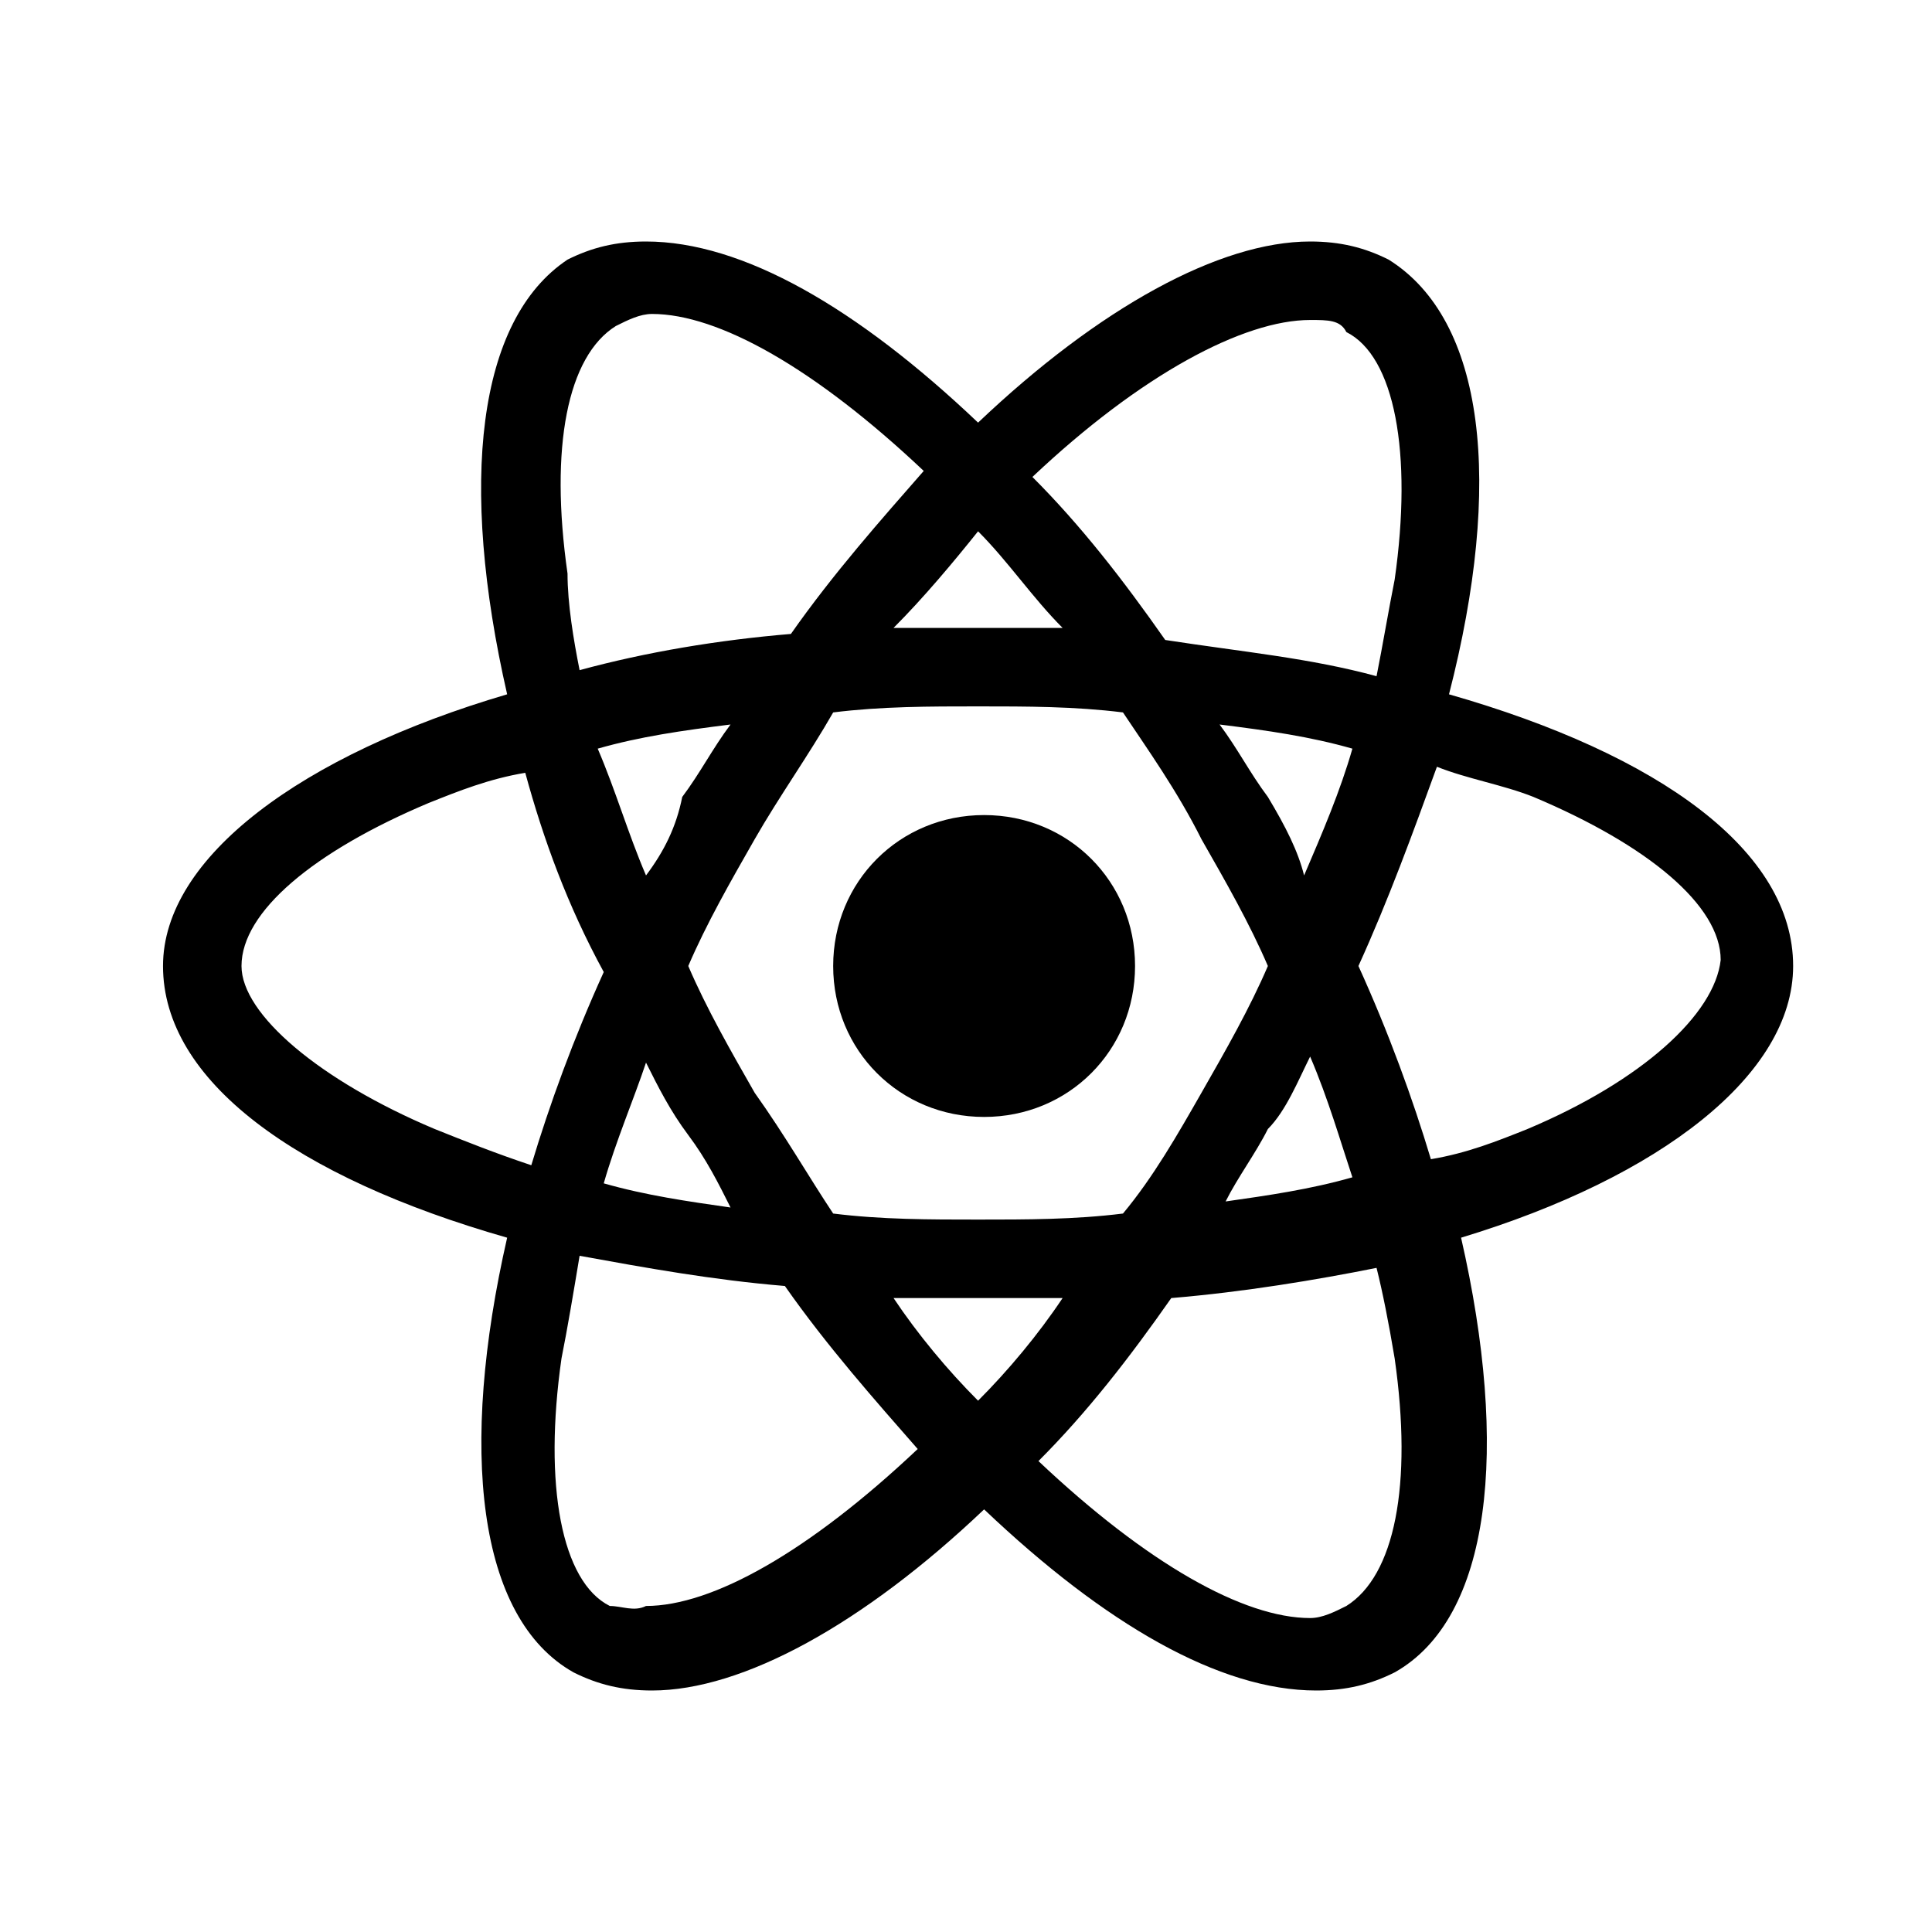
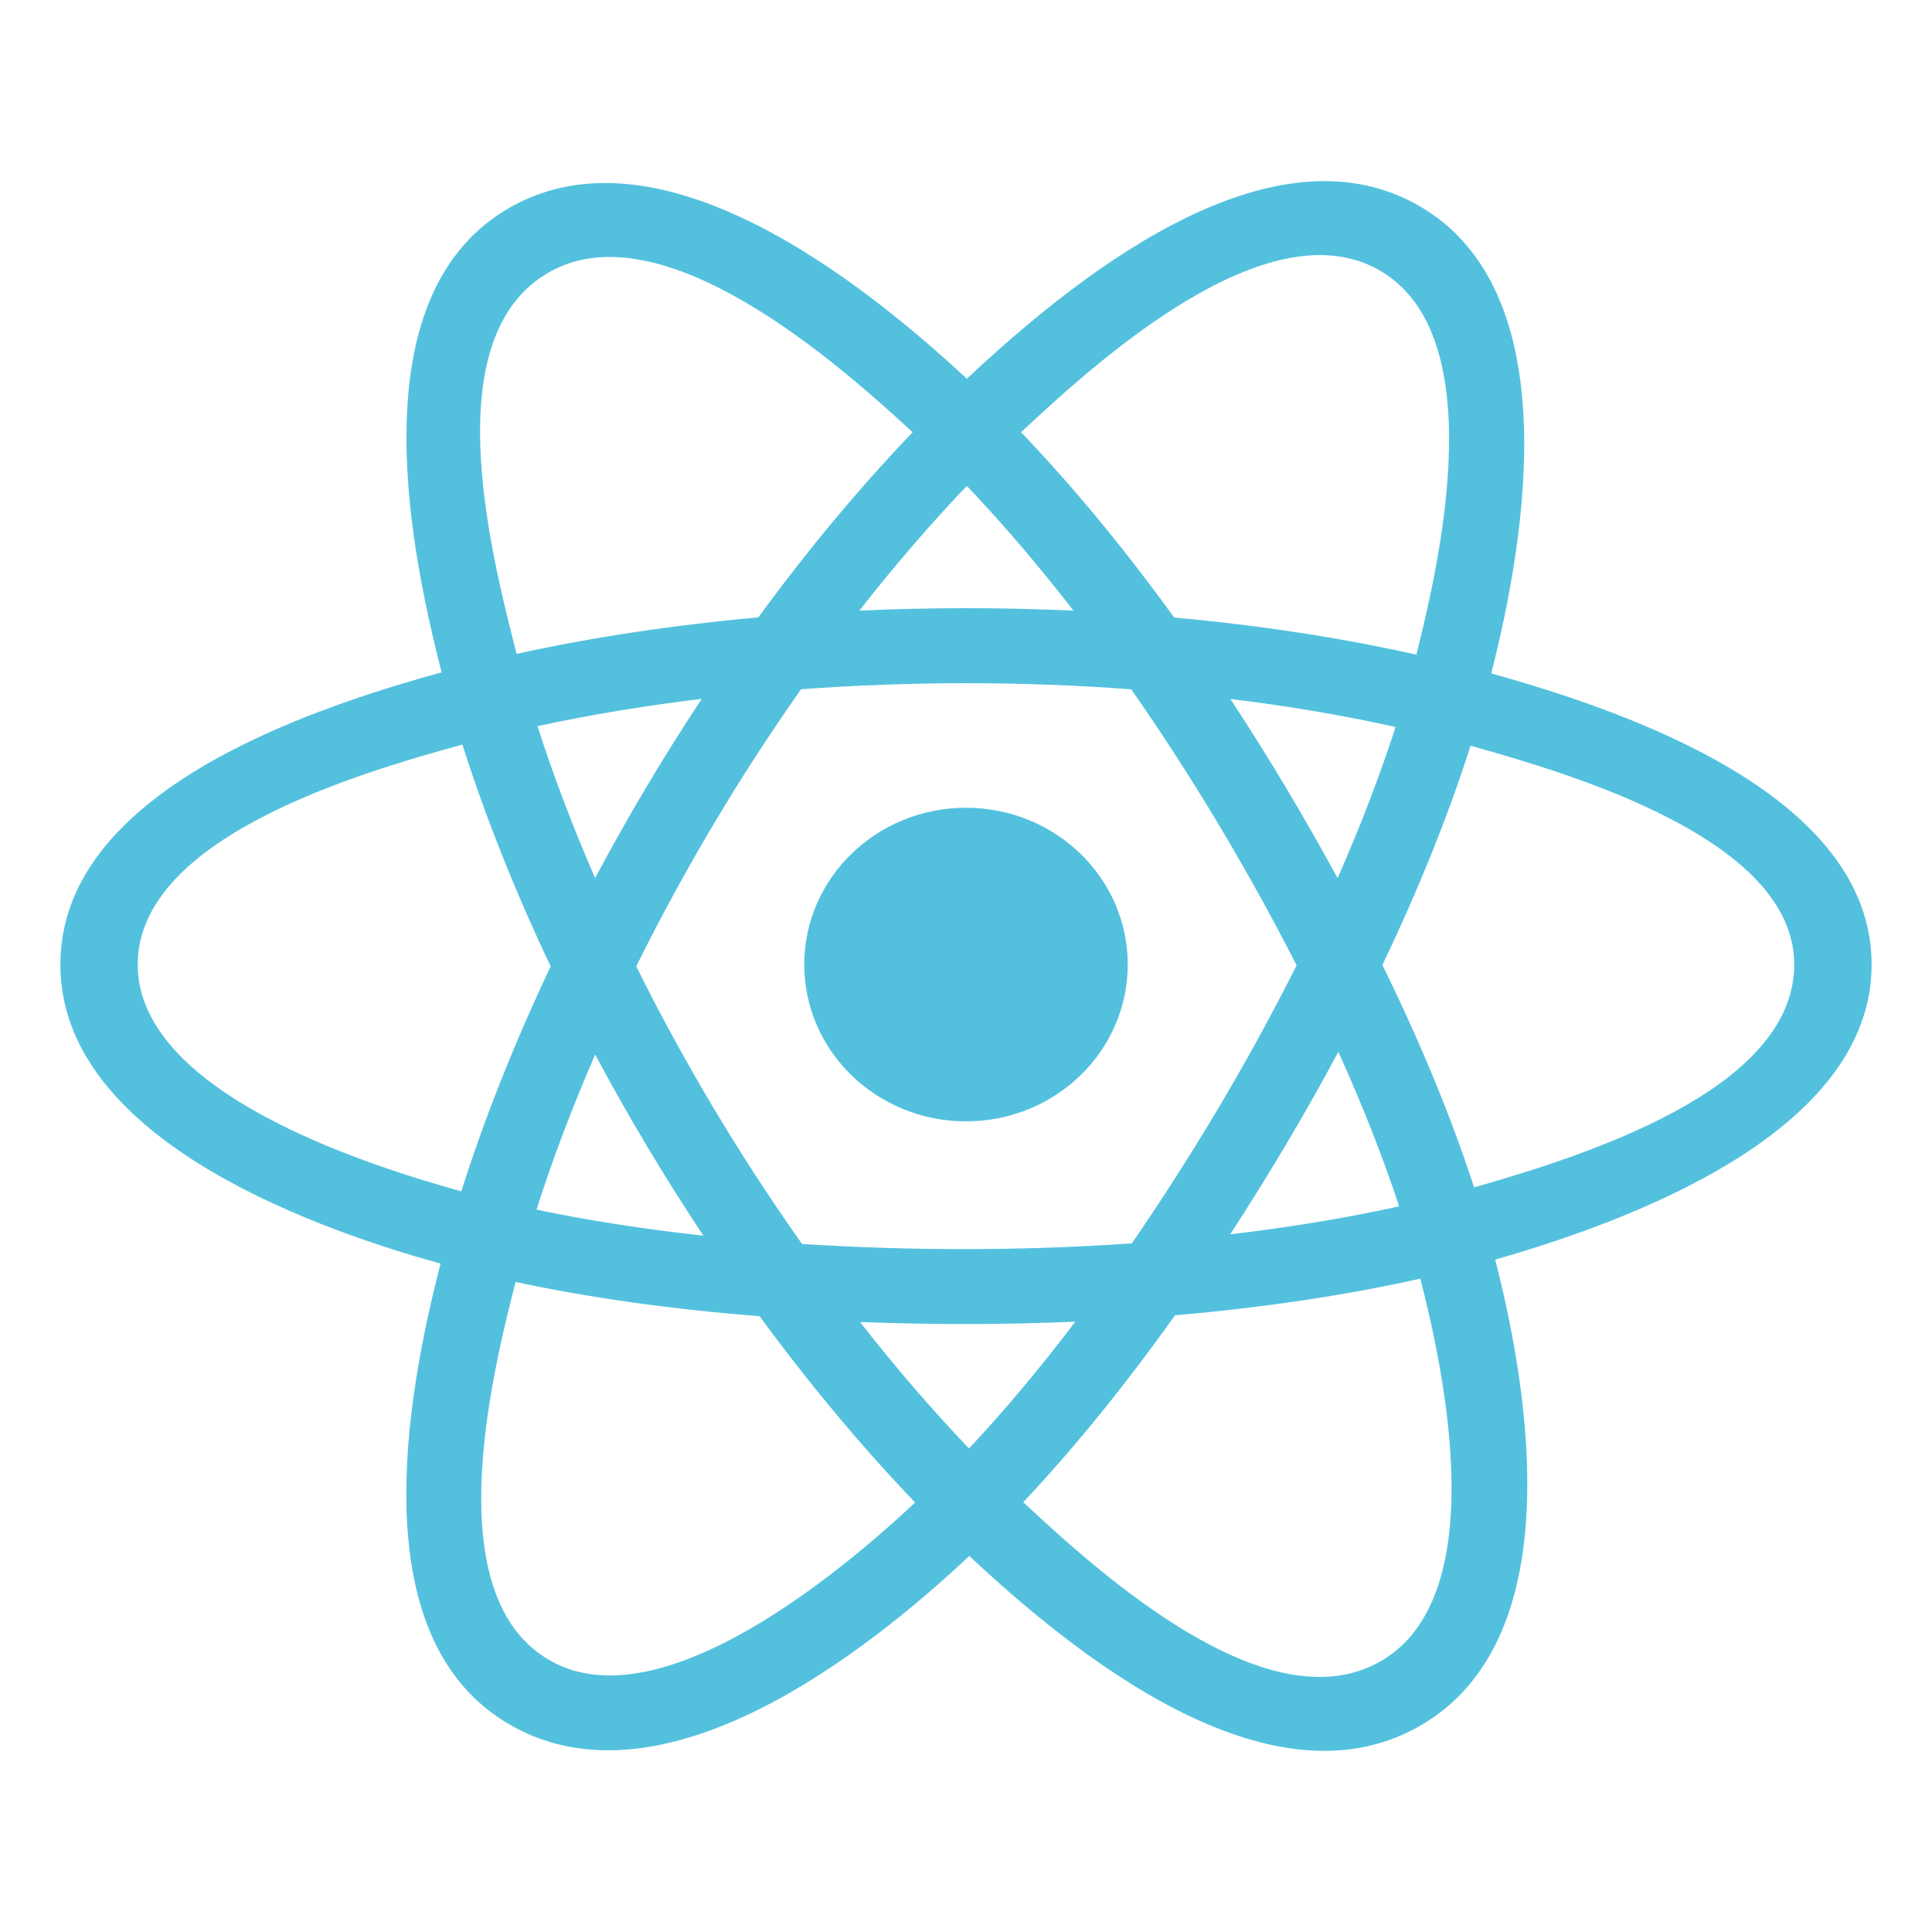
- <svg xmlns="http://www.w3.org/2000/svg" fill="#000000" width="800px" height="800px" viewBox="0 0 32 32" id="Camada_1" version="1.1" xml:space="preserve">
-   <g>
-     <path d="M29.7,16c0-1.9-2.2-3.5-5.7-4.5C24.9,8,24.6,5.3,23,4.3C22.6,4.1,22.2,4,21.7,4c-1.5,0-3.5,1.1-5.5,3c-2-1.9-3.9-3-5.5-3   c-0.5,0-0.9,0.1-1.3,0.3C7.9,5.3,7.6,8,8.4,11.5c-3.4,1-5.7,2.7-5.7,4.5c0,1.9,2.2,3.5,5.7,4.5c-0.8,3.5-0.5,6.3,1.1,7.2   c0.4,0.2,0.8,0.3,1.3,0.3c1.5,0,3.5-1.1,5.5-3c2,1.9,3.9,3,5.5,3c0.5,0,0.9-0.1,1.3-0.3c1.6-0.9,1.9-3.7,1.1-7.2   C27.5,19.5,29.7,17.8,29.7,16z M21.7,5.3c0.3,0,0.5,0,0.6,0.2c0.8,0.4,1.1,2,0.8,4.1c-0.1,0.5-0.2,1.1-0.3,1.6   c-1.1-0.3-2.2-0.4-3.5-0.6c-0.7-1-1.4-1.9-2.2-2.7C18.9,6.2,20.6,5.3,21.7,5.3z M19.9,18.1c-0.4,0.7-0.8,1.4-1.3,2   c-0.8,0.1-1.6,0.1-2.4,0.1c-0.8,0-1.6,0-2.4-0.1c-0.4-0.6-0.8-1.3-1.3-2c-0.4-0.7-0.8-1.4-1.1-2.1c0.3-0.7,0.7-1.4,1.1-2.1   c0.4-0.7,0.9-1.4,1.3-2.1c0.8-0.1,1.6-0.1,2.4-0.1c0.8,0,1.6,0,2.4,0.1c0.4,0.6,0.9,1.3,1.3,2.1c0.4,0.7,0.8,1.4,1.1,2.1   C20.7,16.7,20.3,17.4,19.9,18.1z M21.7,17.5c0.3,0.7,0.5,1.4,0.7,2c-0.7,0.2-1.4,0.3-2.1,0.4c0.2-0.4,0.5-0.8,0.7-1.2   C21.3,18.4,21.5,17.9,21.7,17.5L21.7,17.5z M16.2,23.2c-0.5-0.5-1-1.1-1.4-1.7c0.5,0,1,0,1.4,0c0.5,0,1,0,1.4,0   C17.2,22.1,16.7,22.7,16.2,23.2z M12.1,20c-0.7-0.1-1.4-0.2-2.1-0.4c0.2-0.7,0.5-1.4,0.7-2c0.2,0.4,0.4,0.8,0.7,1.2   C11.7,19.2,11.9,19.6,12.1,20L12.1,20z M10.7,14.5c-0.3-0.7-0.5-1.4-0.8-2.1c0.7-0.2,1.4-0.3,2.2-0.4c-0.3,0.4-0.5,0.8-0.8,1.2   C11.2,13.7,11,14.1,10.7,14.5z M16.2,8.8c0.5,0.5,0.9,1.1,1.4,1.6c-0.5,0-0.9,0-1.4,0c-0.5,0-0.9,0-1.4,0   C15.3,9.9,15.8,9.3,16.2,8.8z M21,13.2c-0.3-0.4-0.5-0.8-0.8-1.2c0.8,0.1,1.5,0.2,2.2,0.4c-0.2,0.7-0.5,1.4-0.8,2.1   C21.5,14.1,21.3,13.7,21,13.2z M9.4,9.5c-0.3-2.1,0-3.6,0.8-4.1c0.2-0.1,0.4-0.2,0.6-0.2c1.1,0,2.7,0.9,4.5,2.6   c-0.7,0.8-1.5,1.7-2.2,2.7c-1.2,0.1-2.4,0.3-3.5,0.6C9.5,10.6,9.4,10,9.4,9.5z M7.2,18.7C5.3,17.9,4,16.8,4,16   c0-0.9,1.2-1.9,3.1-2.7c0.5-0.2,1-0.4,1.6-0.5c0.3,1.1,0.7,2.2,1.3,3.3c-0.5,1.1-0.9,2.2-1.2,3.2C8.2,19.1,7.7,18.9,7.2,18.7   L7.2,18.7z M10.1,26.6c-0.8-0.4-1.1-2-0.8-4.1c0.1-0.5,0.2-1.1,0.3-1.7c1.1,0.2,2.2,0.4,3.4,0.5c0.7,1,1.5,1.9,2.2,2.7   c-1.8,1.7-3.4,2.6-4.5,2.6C10.5,26.7,10.3,26.6,10.1,26.6L10.1,26.6z M23.1,22.5c0.3,2.1,0,3.6-0.8,4.1c-0.2,0.1-0.4,0.2-0.6,0.2   c-1.1,0-2.7-0.9-4.5-2.6c0.8-0.8,1.5-1.7,2.2-2.7c1.2-0.1,2.4-0.3,3.4-0.5C22.9,21.4,23,21.9,23.1,22.5L23.1,22.5z M25.3,18.7   c-0.5,0.2-1,0.4-1.6,0.5c-0.3-1-0.7-2.1-1.2-3.2c0.5-1.1,0.9-2.2,1.3-3.3c0.5,0.2,1.1,0.3,1.6,0.5c1.9,0.8,3.1,1.8,3.1,2.7   C28.4,16.8,27.2,17.9,25.3,18.7L25.3,18.7z" />
-     <path d="M16.3,18.5c1.4,0,2.5-1.1,2.5-2.5s-1.1-2.5-2.5-2.5s-2.5,1.1-2.5,2.5S14.9,18.5,16.3,18.5z" />
-   </g>
+ <svg xmlns="http://www.w3.org/2000/svg" width="800px" height="800px" viewBox="0 0 32 32" fill="none">
+   <path d="M18.679 15.976C18.679 14.541 17.48 13.379 16 13.379C14.521 13.379 13.321 14.541 13.321 15.976C13.321 17.41 14.521 18.573 16 18.573C17.48 18.573 18.679 17.41 18.679 15.976Z" fill="#53C1DE" />
+   <path fill-rule="evenodd" clip-rule="evenodd" d="M24.7 11.154C25.266 8.925 25.977 4.791 23.47 3.39C20.975 1.995 17.728 4.668 16.014 6.273C14.304 4.684 10.966 2.022 8.462 3.428C5.968 4.828 6.737 8.893 7.315 11.136C4.988 11.776 1 13.156 1 15.976C1 18.787 4.984 20.289 7.297 20.929C6.717 23.184 5.986 27.191 8.483 28.588C10.997 29.993 14.325 27.395 16.055 25.772C17.781 27.386 20.997 30.002 23.492 28.601C25.996 27.196 25.344 23.118 24.765 20.863C27.007 20.221 31 18.752 31 15.976C31 13.184 26.99 11.792 24.7 11.154ZM24.416 19.667C24.037 18.502 23.524 17.262 22.897 15.982C23.495 14.732 23.988 13.509 24.357 12.351C26.036 12.823 29.718 13.901 29.718 15.976C29.718 18.07 26.185 19.159 24.416 19.667ZM22.85 27.526C20.988 28.571 18.222 26.07 16.948 24.881C17.793 23.984 18.638 22.942 19.462 21.785C20.913 21.66 22.283 21.456 23.526 21.178C23.933 22.773 24.72 26.476 22.85 27.526ZM9.124 27.511C7.261 26.47 8.113 22.895 8.54 21.233C9.768 21.497 11.129 21.686 12.582 21.801C13.412 22.933 14.282 23.974 15.158 24.886C14.075 25.901 10.995 28.557 9.124 27.511ZM2.281 15.976C2.281 13.874 5.942 12.803 7.659 12.333C8.035 13.517 8.527 14.754 9.121 16.006C8.519 17.277 8.02 18.534 7.641 19.732C6.004 19.278 2.281 18.079 2.281 15.976ZM9.104 4.504C10.973 3.454 13.875 6.01 15.116 7.16C14.244 8.068 13.383 9.101 12.56 10.226C11.149 10.353 9.799 10.557 8.557 10.83C8.091 9.021 7.236 5.552 9.104 4.504ZM20.379 11.577C21.337 11.694 22.254 11.85 23.115 12.041C22.856 12.844 22.534 13.684 22.154 14.545C21.604 13.533 21.014 12.542 20.379 11.577ZM16.014 8.048C16.605 8.669 17.197 9.362 17.78 10.114C16.599 10.06 15.415 10.06 14.234 10.114C14.817 9.368 15.414 8.676 16.014 8.048ZM9.857 14.544C9.483 13.686 9.164 12.842 8.903 12.027C9.759 11.842 10.672 11.69 11.623 11.575C10.987 12.537 10.397 13.528 9.857 14.544ZM11.65 20.466C10.668 20.359 9.741 20.215 8.886 20.035C9.15 19.206 9.477 18.343 9.858 17.467C10.406 18.493 11.005 19.494 11.65 20.466ZM16.05 23.991C15.442 23.356 14.836 22.653 14.245 21.897C15.433 21.942 16.623 21.942 17.811 21.891C17.227 22.661 16.637 23.365 16.05 23.991ZM22.167 17.422C22.568 18.308 22.906 19.166 23.174 19.981C22.304 20.173 21.365 20.328 20.376 20.444C21.015 19.461 21.615 18.454 22.167 17.422ZM18.747 20.594C16.93 20.72 15.102 20.719 13.284 20.604C12.251 19.142 11.331 17.603 10.538 16.006C11.328 14.412 12.24 12.876 13.268 11.416C15.088 11.283 16.918 11.282 18.737 11.417C19.756 12.877 20.668 14.409 21.476 15.988C20.677 17.581 19.759 19.12 18.747 20.594ZM22.83 4.467C24.701 5.513 23.868 9.227 23.459 10.843C22.215 10.564 20.863 10.357 19.448 10.228C18.624 9.09 17.77 8.055 16.912 7.159C18.169 5.984 20.978 3.431 22.83 4.467Z" fill="#53C1DE" />
</svg>
